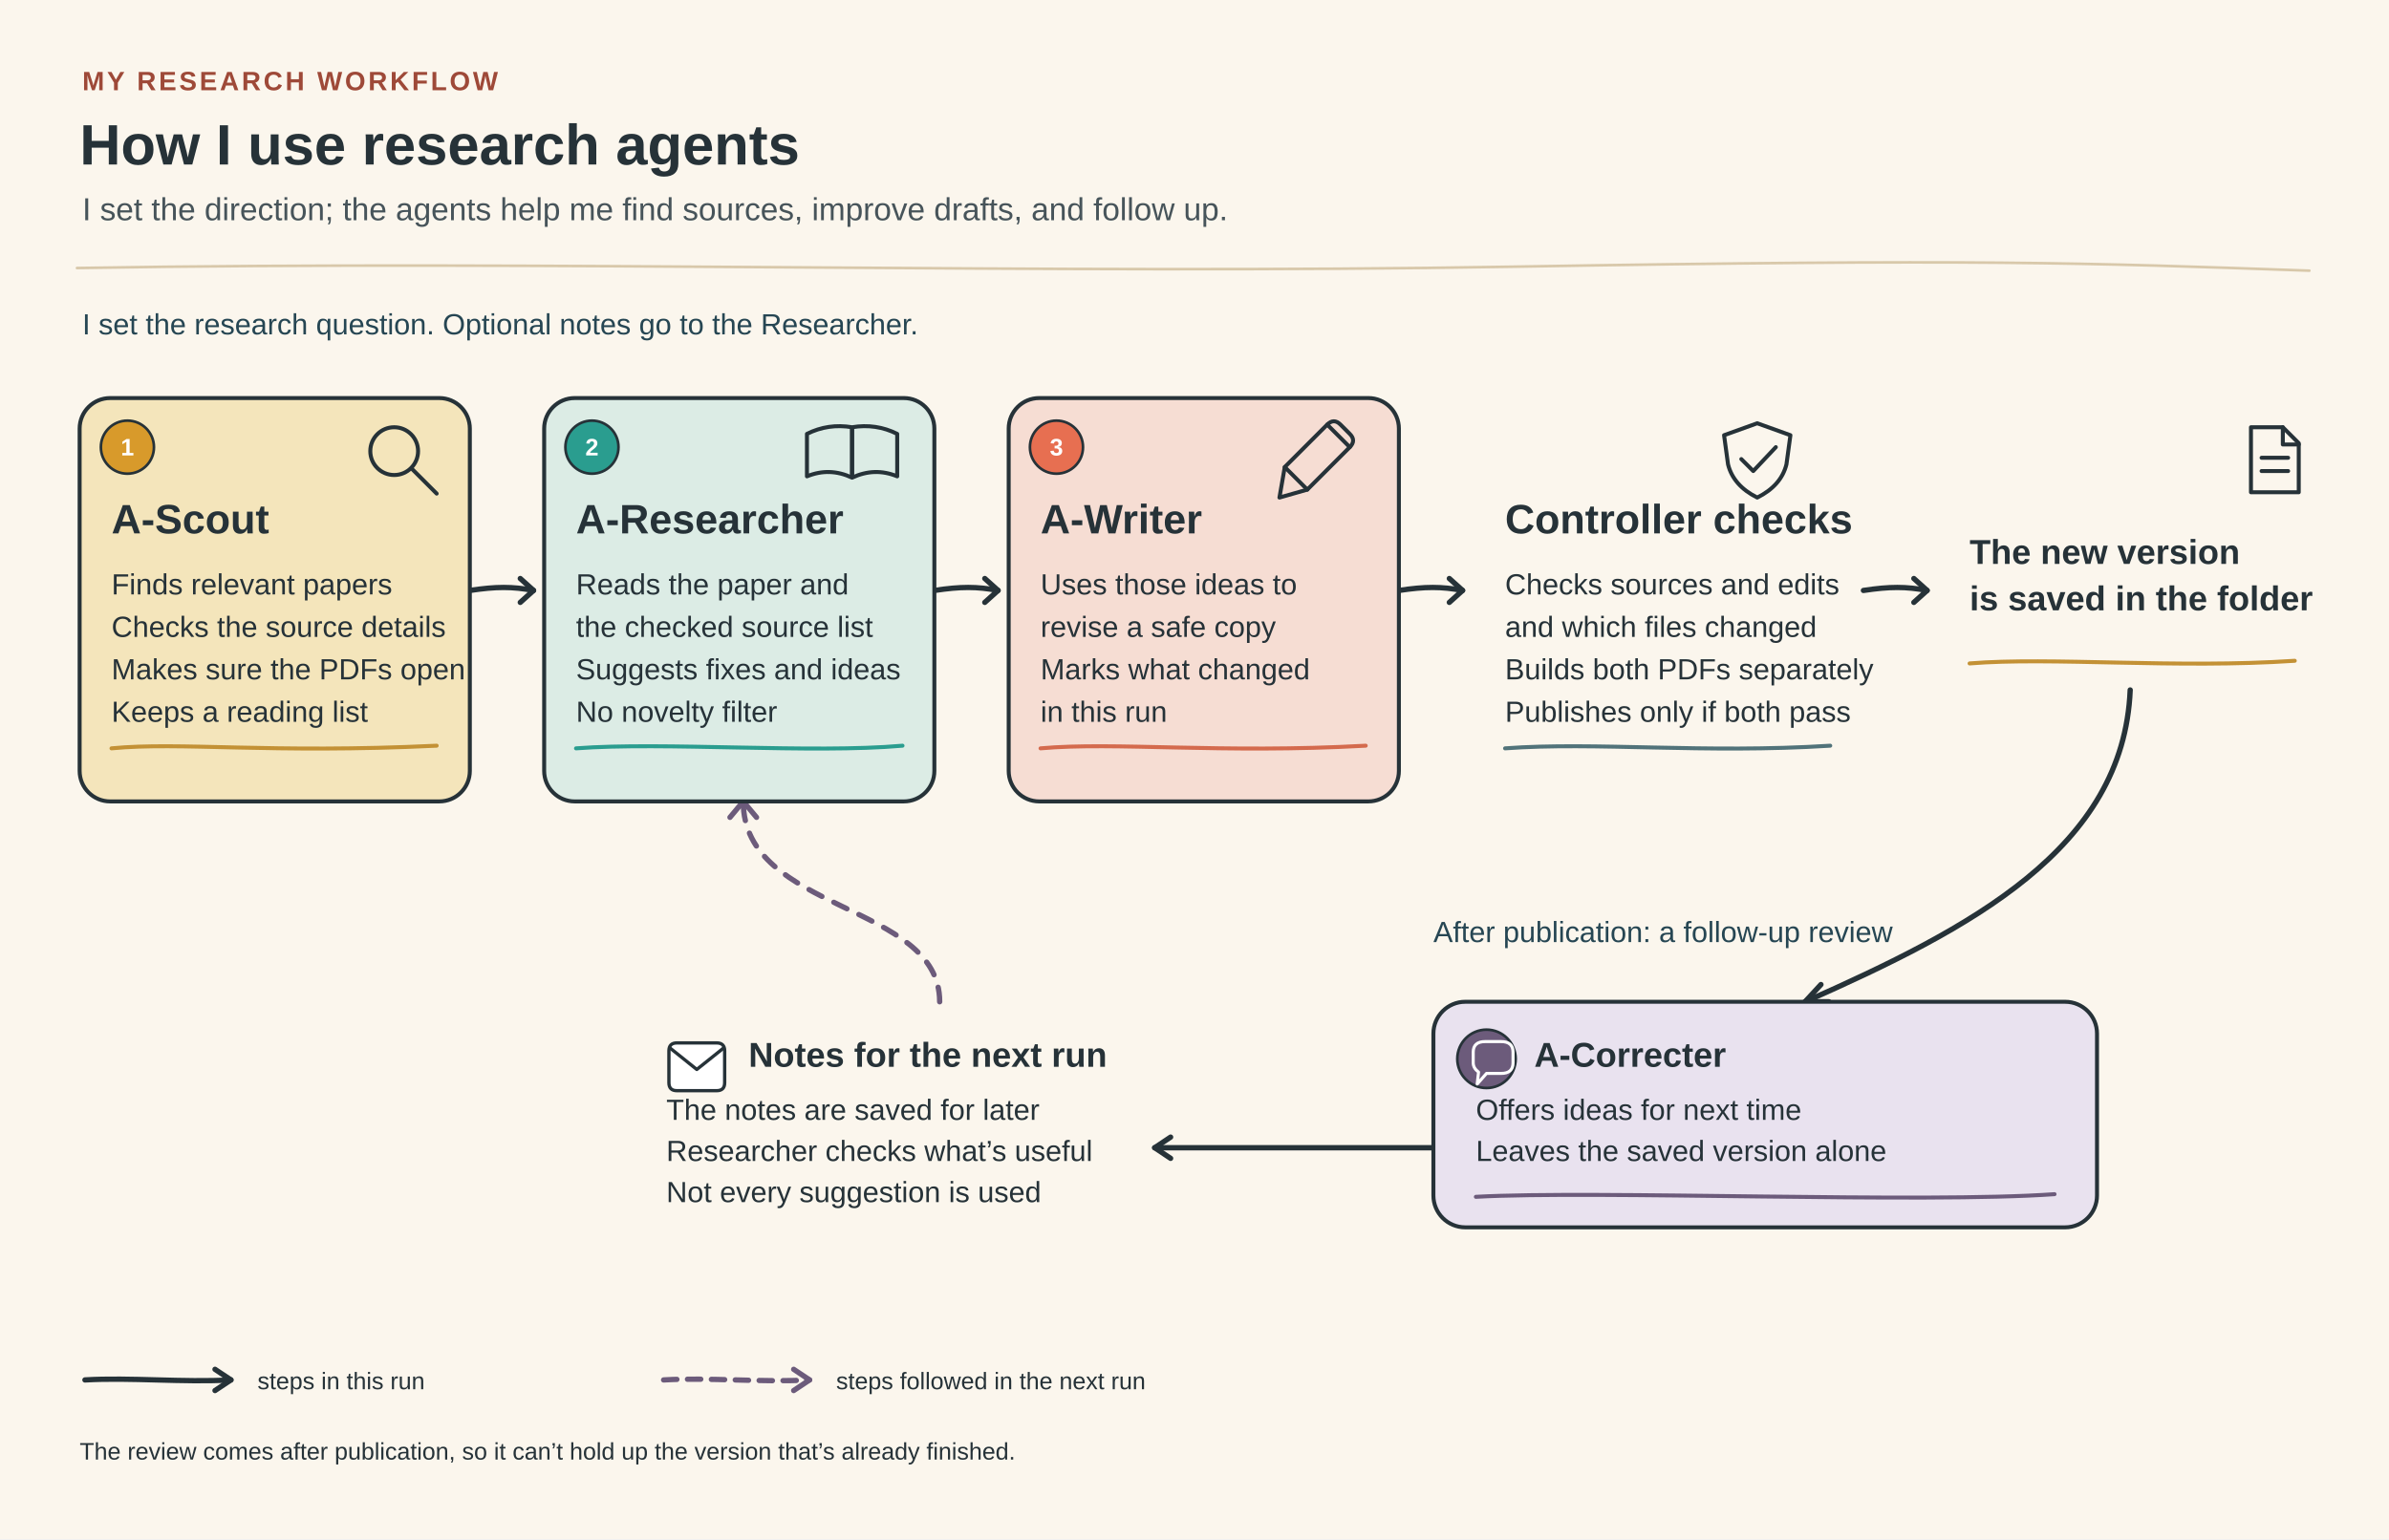
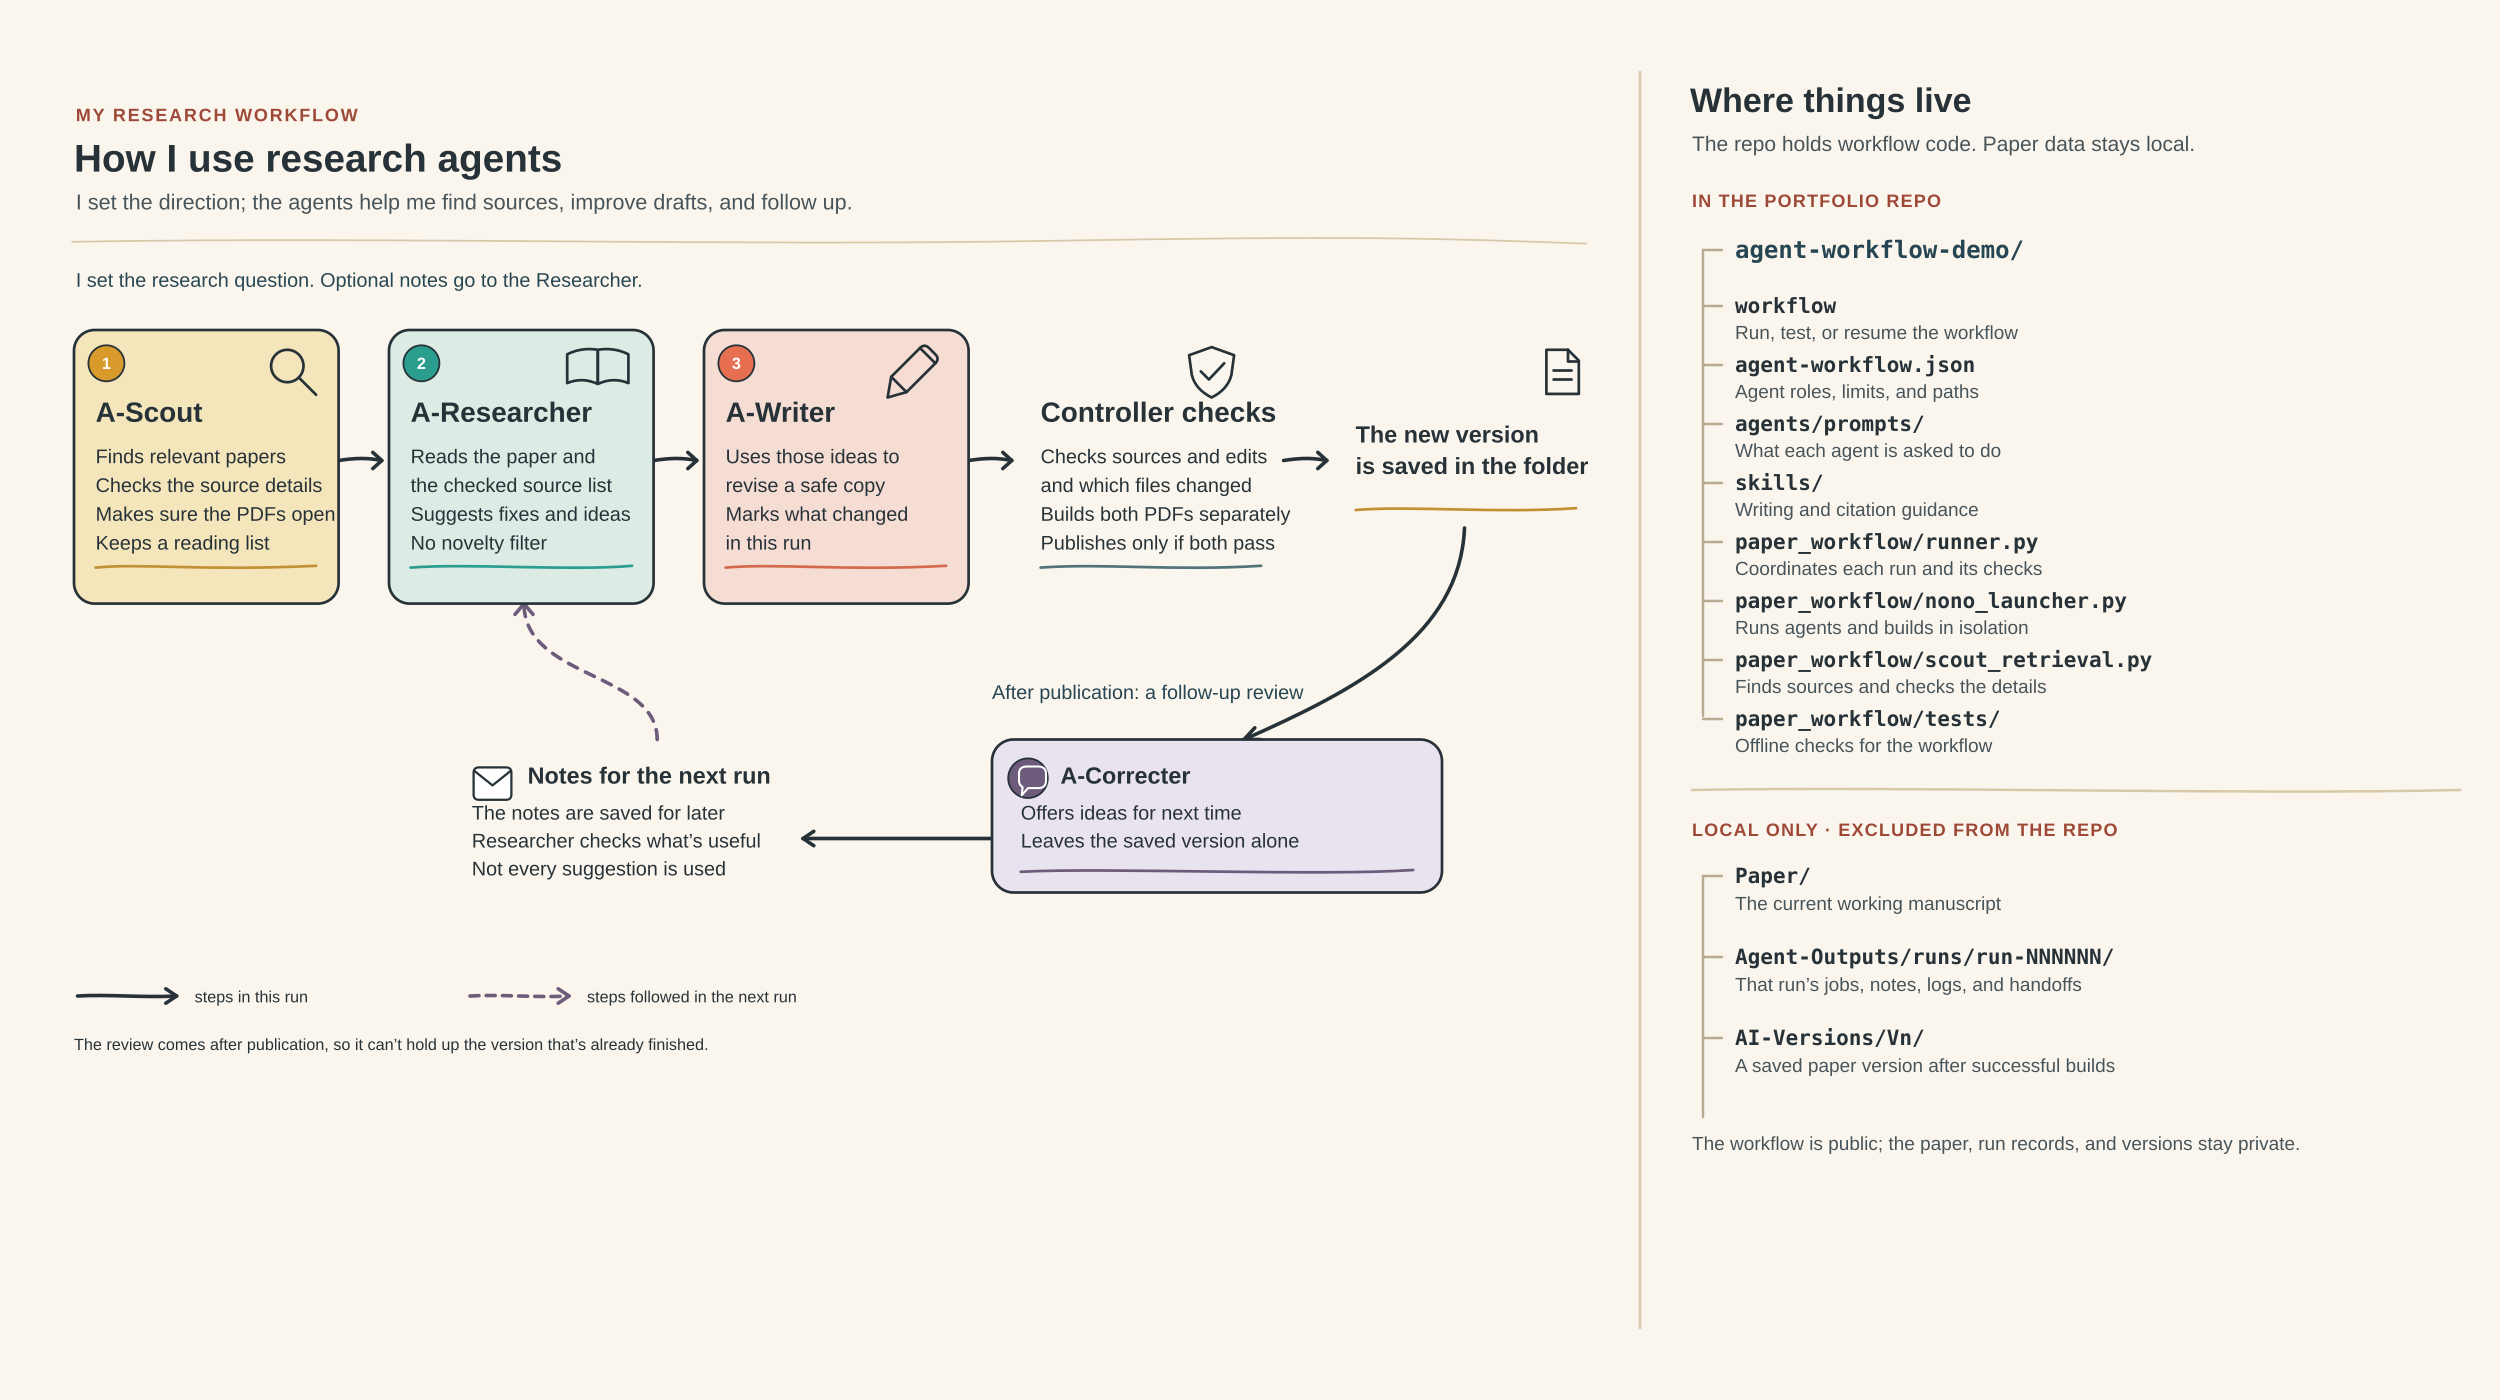
- <svg xmlns="http://www.w3.org/2000/svg" width="1800" height="1160" viewBox="0 0 1800 1160" role="img" aria-labelledby="title desc">
+ <svg xmlns="http://www.w3.org/2000/svg" width="2500" height="1400" viewBox="0 0 2500 1400" role="img" aria-labelledby="title desc">
  <defs>
    <marker id="arrow-ink" viewBox="0 0 12 12" refX="10" refY="6" markerWidth="10" markerHeight="10" orient="auto">
      <path d="M1 1 L11 6 L1 11" fill="none" stroke="#263238" stroke-width="2" stroke-linecap="round" stroke-linejoin="round" />
    </marker>
    <marker id="arrow-loop" viewBox="0 0 12 12" refX="10" refY="6" markerWidth="10" markerHeight="10" orient="auto">
      <path d="M1 1 L11 6 L1 11" fill="none" stroke="#6C5B7B" stroke-width="2" stroke-linecap="round" stroke-linejoin="round" />
    </marker>
    <style>
      .kicker { font-family: Arial, sans-serif; font-size: 20px; font-weight: 700; letter-spacing: 2px; fill: #9E4938; }
      .heading { font-family: Arial, sans-serif; font-size: 43px; font-weight: 700; fill: #263238; }
      .subhead { font-family: Arial, sans-serif; font-size: 24px; font-weight: 400; fill: #47545A; }
      .inputNote { font-family: Arial, sans-serif; font-size: 22px; font-weight: 400; fill: #264653; }
      .card { stroke: #263238; stroke-width: 3; stroke-linejoin: round; }
      .num { font-family: Arial, sans-serif; font-size: 18px; font-weight: 700; fill: #FFFFFF; text-anchor: middle; dominant-baseline: central; }
      .cardTitle { font-family: Arial, sans-serif; font-size: 31px; font-weight: 700; fill: #263238; }
      .outputTitle { font-family: Arial, sans-serif; font-size: 26px; font-weight: 700; fill: #263238; }
      .cardBody { font-family: Arial, sans-serif; font-size: 22px; font-weight: 400; fill: #263238; }
      .cardNote { font-family: Arial, sans-serif; font-size: 17px; font-weight: 700; letter-spacing: 0; fill: #263238; }
      .loopTitle { font-family: Arial, sans-serif; font-size: 26px; font-weight: 700; fill: #263238; }
      .loopBody { font-family: Arial, sans-serif; font-size: 22px; font-weight: 400; fill: #263238; }
      .arrowLabel { font-family: Arial, sans-serif; font-size: 17px; font-weight: 700; fill: #47545A; }
      .legend { font-family: Arial, sans-serif; font-size: 18px; font-weight: 400; fill: #263238; }
+       .panelTitle { font-family: Arial, sans-serif; font-size: 34px; font-weight: 700; fill: #263238; }
+       .panelSub { font-family: Arial, sans-serif; font-size: 21px; font-weight: 400; fill: #47545A; }
+       .treeSection { font-family: Arial, sans-serif; font-size: 18px; font-weight: 700; letter-spacing: 1.2px; fill: #9E4938; }
+       .treeRoot { font-family: Menlo, Consolas, monospace; font-size: 24px; font-weight: 700; fill: #264653; }
+       .treePath { font-family: Menlo, Consolas, monospace; font-size: 21px; font-weight: 700; fill: #263238; }
+       .treeDesc { font-family: Arial, sans-serif; font-size: 19px; font-weight: 400; fill: #47545A; }
+       .treeLine { fill: none; stroke: #B9AA91; stroke-width: 2.5; stroke-linecap: round; }
      .lineIcon { fill: none; stroke: #263238; stroke-width: 3; stroke-linecap: round; stroke-linejoin: round; }
    </style>
  </defs>
-   <rect width="1800" height="1160" fill="#FBF6ED" />
-   <path d="M58 202 C410 196 790 207 1140 201 S1570 198 1740 204" fill="none" stroke="#D8C8AA" stroke-width="2" stroke-linecap="round" />
-   <text class="kicker" x="62" y="68">MY RESEARCH WORKFLOW</text>
-   <text class="heading" x="60" y="124">How I use research agents</text>
-   <text class="subhead" x="62" y="166">I set the direction; the agents help me find sources, improve drafts, and follow up.</text>
-   <text class="inputNote" x="62" y="252">I set the research question. Optional notes go to the Researcher.</text>
-   <g fill="none" stroke="#263238" stroke-width="4" stroke-linecap="round" stroke-linejoin="round">
-     <path d="M354 445 C374 442 386 442 402 445" />
-     <path d="M392 436 L402 445 L392 454" />
-     <path d="M704 445 C724 442 736 442 752 445" />
-     <path d="M742 436 L752 445 L742 454" />
-     <path d="M1054 445 C1074 442 1086 442 1102 445" />
-     <path d="M1092 436 L1102 445 L1092 454" />
-     <path d="M1404 445 C1424 442 1436 442 1452 445" />
-     <path d="M1442 436 L1452 445 L1442 454" />
-     <path d="M1605 520 C1600 640 1484 700 1360 755" />
-     <path d="M1372 742 L1360 755 L1378 755" />
-     <path d="M1080 865 C1010 865 940 865 870 865" />
-     <path d="M882 857 L870 865 L882 873" />
+   <rect width="2500" height="1400" fill="#FBF6ED" />
+   <g id="workflow-panel" transform="translate(20 60) scale(.9)">
+     <path d="M58 202 C410 196 790 207 1140 201 S1570 198 1740 204" fill="none" stroke="#D8C8AA" stroke-width="2" stroke-linecap="round" />
+     <text class="kicker" x="62" y="68">MY RESEARCH WORKFLOW</text>
+     <text class="heading" x="60" y="124">How I use research agents</text>
+     <text class="subhead" x="62" y="166">I set the direction; the agents help me find sources, improve drafts, and follow up.</text>
+     <text class="inputNote" x="62" y="252">I set the research question. Optional notes go to the Researcher.</text>
+     <g fill="none" stroke="#263238" stroke-width="4" stroke-linecap="round" stroke-linejoin="round">
+       <path d="M354 445 C374 442 386 442 402 445" />
+       <path d="M392 436 L402 445 L392 454" />
+       <path d="M704 445 C724 442 736 442 752 445" />
+       <path d="M742 436 L752 445 L742 454" />
+       <path d="M1054 445 C1074 442 1086 442 1102 445" />
+       <path d="M1092 436 L1102 445 L1092 454" />
+       <path d="M1404 445 C1424 442 1436 442 1452 445" />
+       <path d="M1442 436 L1452 445 L1442 454" />
+       <path d="M1605 520 C1600 640 1484 700 1360 755" />
+       <path d="M1372 742 L1360 755 L1378 755" />
+       <path d="M1080 865 C1010 865 940 865 870 865" />
+       <path d="M882 857 L870 865 L882 873" />
+     </g>
+     <g fill="none" stroke="#6C5B7B" stroke-width="4" stroke-linecap="round" stroke-linejoin="round" stroke-dasharray="11 10">
+       <path d="M708 755 C708 680 560 688 560 604" />
+       <path d="M550 616 L560 604 L570 616" stroke-dasharray="none" />
+     </g>
+     <g>
+       <rect class="card" x="60" y="300" width="294" height="304" rx="23" fill="#F4E5BB" />
+       <circle cx="96" cy="337" r="20" fill="#D89A2B" stroke="#263238" stroke-width="2" />
+       <text class="num" x="96" y="337">1</text>
+       <circle cx="297" cy="340" r="18" class="lineIcon" />
+       <path d="M310 353 L329 372" class="lineIcon" />
+       <text class="cardTitle" x="84" y="402">A-Scout</text>
+       <text class="cardBody" x="84" y="448">Finds relevant papers</text>
+       <text class="cardBody" x="84" y="480">Checks the source details</text>
+       <text class="cardBody" x="84" y="512">Makes sure the PDFs open</text>
+       <text class="cardBody" x="84" y="544">Keeps a reading list</text>
+       <path d="M84 564 C136 559 203 568 329 562" fill="none" stroke="#C39135" stroke-width="3" stroke-linecap="round" />
+     </g>
+     <g>
+       <rect class="card" x="410" y="300" width="294" height="304" rx="23" fill="#DCECE5" />
+       <circle cx="446" cy="337" r="20" fill="#2A9D8F" stroke="#263238" stroke-width="2" />
+       <text class="num" x="446" y="337">2</text>
+       <path d="M642 322 Q660 319 676 327 L676 359 Q659 352 642 360 Z M642 322 Q624 319 608 327 L608 359 Q625 352 642 360 Z" class="lineIcon" />
+       <path d="M642 323 L642 359" class="lineIcon" />
+       <text class="cardTitle" x="434" y="402">A-Researcher</text>
+       <text class="cardBody" x="434" y="448">Reads the paper and</text>
+       <text class="cardBody" x="434" y="480">the checked source list</text>
+       <text class="cardBody" x="434" y="512">Suggests fixes and ideas</text>
+       <text class="cardBody" x="434" y="544">No novelty filter</text>
+       <path d="M434 564 C500 559 612 568 680 562" fill="none" stroke="#2A9D8F" stroke-width="3" stroke-linecap="round" />
+     </g>
+     <g>
+       <rect class="card" x="760" y="300" width="294" height="304" rx="23" fill="#F6DDD3" />
+       <circle cx="796" cy="337" r="20" fill="#E76F51" stroke="#263238" stroke-width="2" />
+       <text class="num" x="796" y="337">3</text>
+       <path d="M968 352 L1000 320 Q1005 315 1010 320 L1017 327 Q1022 332 1017 337 L985 369 L964 375 Z" class="lineIcon" />
+       <path d="M968 352 L985 369 M1000 320 L1017 337" class="lineIcon" />
+       <text class="cardTitle" x="784" y="402">A-Writer</text>
+       <text class="cardBody" x="784" y="448">Uses those ideas to</text>
+       <text class="cardBody" x="784" y="480">revise a safe copy</text>
+       <text class="cardBody" x="784" y="512">Marks what changed</text>
+       <text class="cardBody" x="784" y="544">in this run</text>
+       <path d="M784 564 C840 559 920 568 1029 562" fill="none" stroke="#D46A4D" stroke-width="3" stroke-linecap="round" />
+     </g>
+     <g>
+       <path d="M1324 319 L1349 328 L1346 350 Q1342 366 1324 375 Q1306 366 1302 350 L1299 328 Z" class="lineIcon" />
+       <path d="M1312 346 L1321 355 L1338 337" class="lineIcon" />
+       <text class="cardTitle" x="1134" y="402">Controller checks</text>
+       <text class="cardBody" x="1134" y="448">Checks sources and edits</text>
+       <text class="cardBody" x="1134" y="480">and which files changed</text>
+       <text class="cardBody" x="1134" y="512">Builds both PDFs separately</text>
+       <text class="cardBody" x="1134" y="544">Publishes only if both pass</text>
+       <path d="M1134 564 C1202 559 1284 568 1379 562" fill="none" stroke="#51737A" stroke-width="3" stroke-linecap="round" />
+     </g>
+     <g>
+       <path d="M1696 322 L1720 322 L1732 334 L1732 371 L1696 371 Z" class="lineIcon" />
+       <path d="M1720 322 L1720 335 L1732 335 M1704 345 L1724 345 M1704 355 L1724 355" class="lineIcon" />
+       <text class="outputTitle" x="1484" y="425">The new version</text>
+       <text class="outputTitle" x="1484" y="460">is saved in the folder</text>
+       <path d="M1484 500 C1545 495 1640 504 1729 498" fill="none" stroke="#C39135" stroke-width="3" stroke-linecap="round" />
+     </g>
+     <text class="inputNote" x="1080" y="710">After publication: a follow-up review</text>
+     <g>
+       <rect class="card" x="1080" y="755" width="500" height="170" rx="24" fill="#E9E2EF" />
+       <circle cx="1120" cy="798" r="22" fill="#6C5B7B" stroke="#263238" stroke-width="2" />
+       <path d="M1110 793 Q1110 785 1119 785 L1131 785 Q1140 785 1140 793 L1140 801 Q1140 809 1131 809 L1120 809 L1113 817 L1114 808 Q1110 805 1110 801 Z" fill="none" stroke="#FFFFFF" stroke-width="2.3" stroke-linecap="round" stroke-linejoin="round" />
+       <text class="loopTitle" x="1156" y="804">A-Correcter</text>
+       <text class="loopBody" x="1112" y="844">Offers ideas for next time</text>
+       <text class="loopBody" x="1112" y="875">Leaves the saved version alone</text>
+       <path d="M1112 902 C1202 897 1450 907 1548 900" fill="none" stroke="#6C5B7B" stroke-width="3" stroke-linecap="round" />
+     </g>
+     <g>
+       <path d="M510 786 L540 786 Q546 786 546 792 L546 816 Q546 822 540 822 L510 822 Q504 822 504 816 L504 792 Q504 786 510 786 Z" fill="#FFFFFF" stroke="#263238" stroke-width="2.5" />
+       <path d="M505 790 L525 806 L545 790" fill="none" stroke="#263238" stroke-width="2.5" stroke-linecap="round" stroke-linejoin="round" />
+       <text class="loopTitle" x="564" y="804">Notes for the next run</text>
+       <text class="loopBody" x="502" y="844">The notes are saved for later</text>
+       <text class="loopBody" x="502" y="875">Researcher checks what’s useful</text>
+       <text class="loopBody" x="502" y="906">Not every suggestion is used</text>
+     </g>
+     <path d="M64 1040 C98 1038 138 1042 174 1040" fill="none" stroke="#263238" stroke-width="4" stroke-linecap="round" />
+     <path d="M162 1032 L174 1040 L162 1048" fill="none" stroke="#263238" stroke-width="4" stroke-linecap="round" stroke-linejoin="round" />
+     <text class="legend" x="194" y="1047">steps in this run</text>
+     <path d="M500 1040 C534 1038 574 1042 610 1040" fill="none" stroke="#6C5B7B" stroke-width="4" stroke-linecap="round" stroke-dasharray="10 8" />
+     <path d="M598 1032 L610 1040 L598 1048" fill="none" stroke="#6C5B7B" stroke-width="4" stroke-linecap="round" stroke-linejoin="round" />
+     <text class="legend" x="630" y="1047">steps followed in the next run</text>
+     <text class="legend" x="60" y="1100">The review comes after publication, so it can’t hold up the version that’s already finished.</text>
  </g>
-   <g fill="none" stroke="#6C5B7B" stroke-width="4" stroke-linecap="round" stroke-linejoin="round" stroke-dasharray="11 10">
-     <path d="M708 755 C708 680 560 688 560 604" />
-     <path d="M550 616 L560 604 L570 616" stroke-dasharray="none" />
-   </g>
-   <g>
-     <rect class="card" x="60" y="300" width="294" height="304" rx="23" fill="#F4E5BB" />
-     <circle cx="96" cy="337" r="20" fill="#D89A2B" stroke="#263238" stroke-width="2" />
-     <text class="num" x="96" y="337">1</text>
-     <circle cx="297" cy="340" r="18" class="lineIcon" />
-     <path d="M310 353 L329 372" class="lineIcon" />
-     <text class="cardTitle" x="84" y="402">A-Scout</text>
-     <text class="cardBody" x="84" y="448">Finds relevant papers</text>
-     <text class="cardBody" x="84" y="480">Checks the source details</text>
-     <text class="cardBody" x="84" y="512">Makes sure the PDFs open</text>
-     <text class="cardBody" x="84" y="544">Keeps a reading list</text>
-     <path d="M84 564 C136 559 203 568 329 562" fill="none" stroke="#C39135" stroke-width="3" stroke-linecap="round" />
-   </g>
-   <g>
-     <rect class="card" x="410" y="300" width="294" height="304" rx="23" fill="#DCECE5" />
-     <circle cx="446" cy="337" r="20" fill="#2A9D8F" stroke="#263238" stroke-width="2" />
-     <text class="num" x="446" y="337">2</text>
-     <path d="M642 322 Q660 319 676 327 L676 359 Q659 352 642 360 Z M642 322 Q624 319 608 327 L608 359 Q625 352 642 360 Z" class="lineIcon" />
-     <path d="M642 323 L642 359" class="lineIcon" />
-     <text class="cardTitle" x="434" y="402">A-Researcher</text>
-     <text class="cardBody" x="434" y="448">Reads the paper and</text>
-     <text class="cardBody" x="434" y="480">the checked source list</text>
-     <text class="cardBody" x="434" y="512">Suggests fixes and ideas</text>
-     <text class="cardBody" x="434" y="544">No novelty filter</text>
-     <path d="M434 564 C500 559 612 568 680 562" fill="none" stroke="#2A9D8F" stroke-width="3" stroke-linecap="round" />
-   </g>
-   <g>
-     <rect class="card" x="760" y="300" width="294" height="304" rx="23" fill="#F6DDD3" />
-     <circle cx="796" cy="337" r="20" fill="#E76F51" stroke="#263238" stroke-width="2" />
-     <text class="num" x="796" y="337">3</text>
-     <path d="M968 352 L1000 320 Q1005 315 1010 320 L1017 327 Q1022 332 1017 337 L985 369 L964 375 Z" class="lineIcon" />
-     <path d="M968 352 L985 369 M1000 320 L1017 337" class="lineIcon" />
-     <text class="cardTitle" x="784" y="402">A-Writer</text>
-     <text class="cardBody" x="784" y="448">Uses those ideas to</text>
-     <text class="cardBody" x="784" y="480">revise a safe copy</text>
-     <text class="cardBody" x="784" y="512">Marks what changed</text>
-     <text class="cardBody" x="784" y="544">in this run</text>
-     <path d="M784 564 C840 559 920 568 1029 562" fill="none" stroke="#D46A4D" stroke-width="3" stroke-linecap="round" />
-   </g>
-   <g>
-     <path d="M1324 319 L1349 328 L1346 350 Q1342 366 1324 375 Q1306 366 1302 350 L1299 328 Z" class="lineIcon" />
-     <path d="M1312 346 L1321 355 L1338 337" class="lineIcon" />
-     <text class="cardTitle" x="1134" y="402">Controller checks</text>
-     <text class="cardBody" x="1134" y="448">Checks sources and edits</text>
-     <text class="cardBody" x="1134" y="480">and which files changed</text>
-     <text class="cardBody" x="1134" y="512">Builds both PDFs separately</text>
-     <text class="cardBody" x="1134" y="544">Publishes only if both pass</text>
-     <path d="M1134 564 C1202 559 1284 568 1379 562" fill="none" stroke="#51737A" stroke-width="3" stroke-linecap="round" />
-   </g>
-   <g>
-     <path d="M1696 322 L1720 322 L1732 334 L1732 371 L1696 371 Z" class="lineIcon" />
-     <path d="M1720 322 L1720 335 L1732 335 M1704 345 L1724 345 M1704 355 L1724 355" class="lineIcon" />
-     <text class="outputTitle" x="1484" y="425">The new version</text>
-     <text class="outputTitle" x="1484" y="460">is saved in the folder</text>
-     <path d="M1484 500 C1545 495 1640 504 1729 498" fill="none" stroke="#C39135" stroke-width="3" stroke-linecap="round" />
-   </g>
-   <text class="inputNote" x="1080" y="710">After publication: a follow-up review</text>
-   <g>
-     <rect class="card" x="1080" y="755" width="500" height="170" rx="24" fill="#E9E2EF" />
-     <circle cx="1120" cy="798" r="22" fill="#6C5B7B" stroke="#263238" stroke-width="2" />
-     <path d="M1110 793 Q1110 785 1119 785 L1131 785 Q1140 785 1140 793 L1140 801 Q1140 809 1131 809 L1120 809 L1113 817 L1114 808 Q1110 805 1110 801 Z" fill="none" stroke="#FFFFFF" stroke-width="2.3" stroke-linecap="round" stroke-linejoin="round" />
-     <text class="loopTitle" x="1156" y="804">A-Correcter</text>
-     <text class="loopBody" x="1112" y="844">Offers ideas for next time</text>
-     <text class="loopBody" x="1112" y="875">Leaves the saved version alone</text>
-     <path d="M1112 902 C1202 897 1450 907 1548 900" fill="none" stroke="#6C5B7B" stroke-width="3" stroke-linecap="round" />
-   </g>
-   <g>
-     <path d="M510 786 L540 786 Q546 786 546 792 L546 816 Q546 822 540 822 L510 822 Q504 822 504 816 L504 792 Q504 786 510 786 Z" fill="#FFFFFF" stroke="#263238" stroke-width="2.5" />
-     <path d="M505 790 L525 806 L545 790" fill="none" stroke="#263238" stroke-width="2.5" stroke-linecap="round" stroke-linejoin="round" />
-     <text class="loopTitle" x="564" y="804">Notes for the next run</text>
-     <text class="loopBody" x="502" y="844">The notes are saved for later</text>
-     <text class="loopBody" x="502" y="875">Researcher checks what’s useful</text>
-     <text class="loopBody" x="502" y="906">Not every suggestion is used</text>
-   </g>
-   <path d="M64 1040 C98 1038 138 1042 174 1040" fill="none" stroke="#263238" stroke-width="4" stroke-linecap="round" />
-   <path d="M162 1032 L174 1040 L162 1048" fill="none" stroke="#263238" stroke-width="4" stroke-linecap="round" stroke-linejoin="round" />
-   <text class="legend" x="194" y="1047">steps in this run</text>
-   <path d="M500 1040 C534 1038 574 1042 610 1040" fill="none" stroke="#6C5B7B" stroke-width="4" stroke-linecap="round" stroke-dasharray="10 8" />
-   <path d="M598 1032 L610 1040 L598 1048" fill="none" stroke="#6C5B7B" stroke-width="4" stroke-linecap="round" stroke-linejoin="round" />
-   <text class="legend" x="630" y="1047">steps followed in the next run</text>
-   <text class="legend" x="60" y="1100">The review comes after publication, so it can’t hold up the version that’s already finished.</text>
+   <path d="M1640 72 L1640 1328" fill="none" stroke="#D8C8AA" stroke-width="2.5" stroke-linecap="round" />
+   <text class="panelTitle" x="1690" y="112">Where things live</text>
+   <text class="panelSub" x="1692" y="151">The repo holds workflow code. Paper data stays local.</text>
+   <text class="treeSection" x="1692" y="207">IN THE PORTFOLIO REPO</text>
+   <path d="M1703 250 L1722 250" class="treeLine" />
+   <path d="M1703 250 L1703 716" class="treeLine" />
+   <text class="treeRoot" x="1735" y="258">agent-workflow-demo/</text>
+   <path d="M1703 306 L1722 306" class="treeLine" />
+   <text class="treePath" x="1735" y="313">workflow</text>
+   <text class="treeDesc" x="1735" y="339">Run, test, or resume the workflow</text>
+   <path d="M1703 365 L1722 365" class="treeLine" />
+   <text class="treePath" x="1735" y="372">agent-workflow.json</text>
+   <text class="treeDesc" x="1735" y="398">Agent roles, limits, and paths</text>
+   <path d="M1703 424 L1722 424" class="treeLine" />
+   <text class="treePath" x="1735" y="431">agents/prompts/</text>
+   <text class="treeDesc" x="1735" y="457">What each agent is asked to do</text>
+   <path d="M1703 483 L1722 483" class="treeLine" />
+   <text class="treePath" x="1735" y="490">skills/</text>
+   <text class="treeDesc" x="1735" y="516">Writing and citation guidance</text>
+   <path d="M1703 542 L1722 542" class="treeLine" />
+   <text class="treePath" x="1735" y="549">paper_workflow/runner.py</text>
+   <text class="treeDesc" x="1735" y="575">Coordinates each run and its checks</text>
+   <path d="M1703 601 L1722 601" class="treeLine" />
+   <text class="treePath" x="1735" y="608">paper_workflow/nono_launcher.py</text>
+   <text class="treeDesc" x="1735" y="634">Runs agents and builds in isolation</text>
+   <path d="M1703 660 L1722 660" class="treeLine" />
+   <text class="treePath" x="1735" y="667">paper_workflow/scout_retrieval.py</text>
+   <text class="treeDesc" x="1735" y="693">Finds sources and checks the details</text>
+   <path d="M1703 719 L1722 719" class="treeLine" />
+   <text class="treePath" x="1735" y="726">paper_workflow/tests/</text>
+   <text class="treeDesc" x="1735" y="752">Offline checks for the workflow</text>
+   <path d="M1692 790 C1905 786 2244 795 2460 790" fill="none" stroke="#D8C8AA" stroke-width="2.5" stroke-linecap="round" />
+   <text class="treeSection" x="1692" y="836">LOCAL ONLY · EXCLUDED FROM THE REPO</text>
+   <path d="M1703 876 L1722 876" class="treeLine" />
+   <path d="M1703 876 L1703 1117" class="treeLine" />
+   <text class="treePath" x="1735" y="883">Paper/</text>
+   <text class="treeDesc" x="1735" y="910">The current working manuscript</text>
+   <path d="M1703 957 L1722 957" class="treeLine" />
+   <text class="treePath" x="1735" y="964">Agent-Outputs/runs/run-NNNNNN/</text>
+   <text class="treeDesc" x="1735" y="991">That run’s jobs, notes, logs, and handoffs</text>
+   <path d="M1703 1038 L1722 1038" class="treeLine" />
+   <text class="treePath" x="1735" y="1045">AI-Versions/Vn/</text>
+   <text class="treeDesc" x="1735" y="1072">A saved paper version after successful builds</text>
+   <text class="treeDesc" x="1692" y="1150">The workflow is public; the paper, run records, and versions stay private.</text>
</svg>
